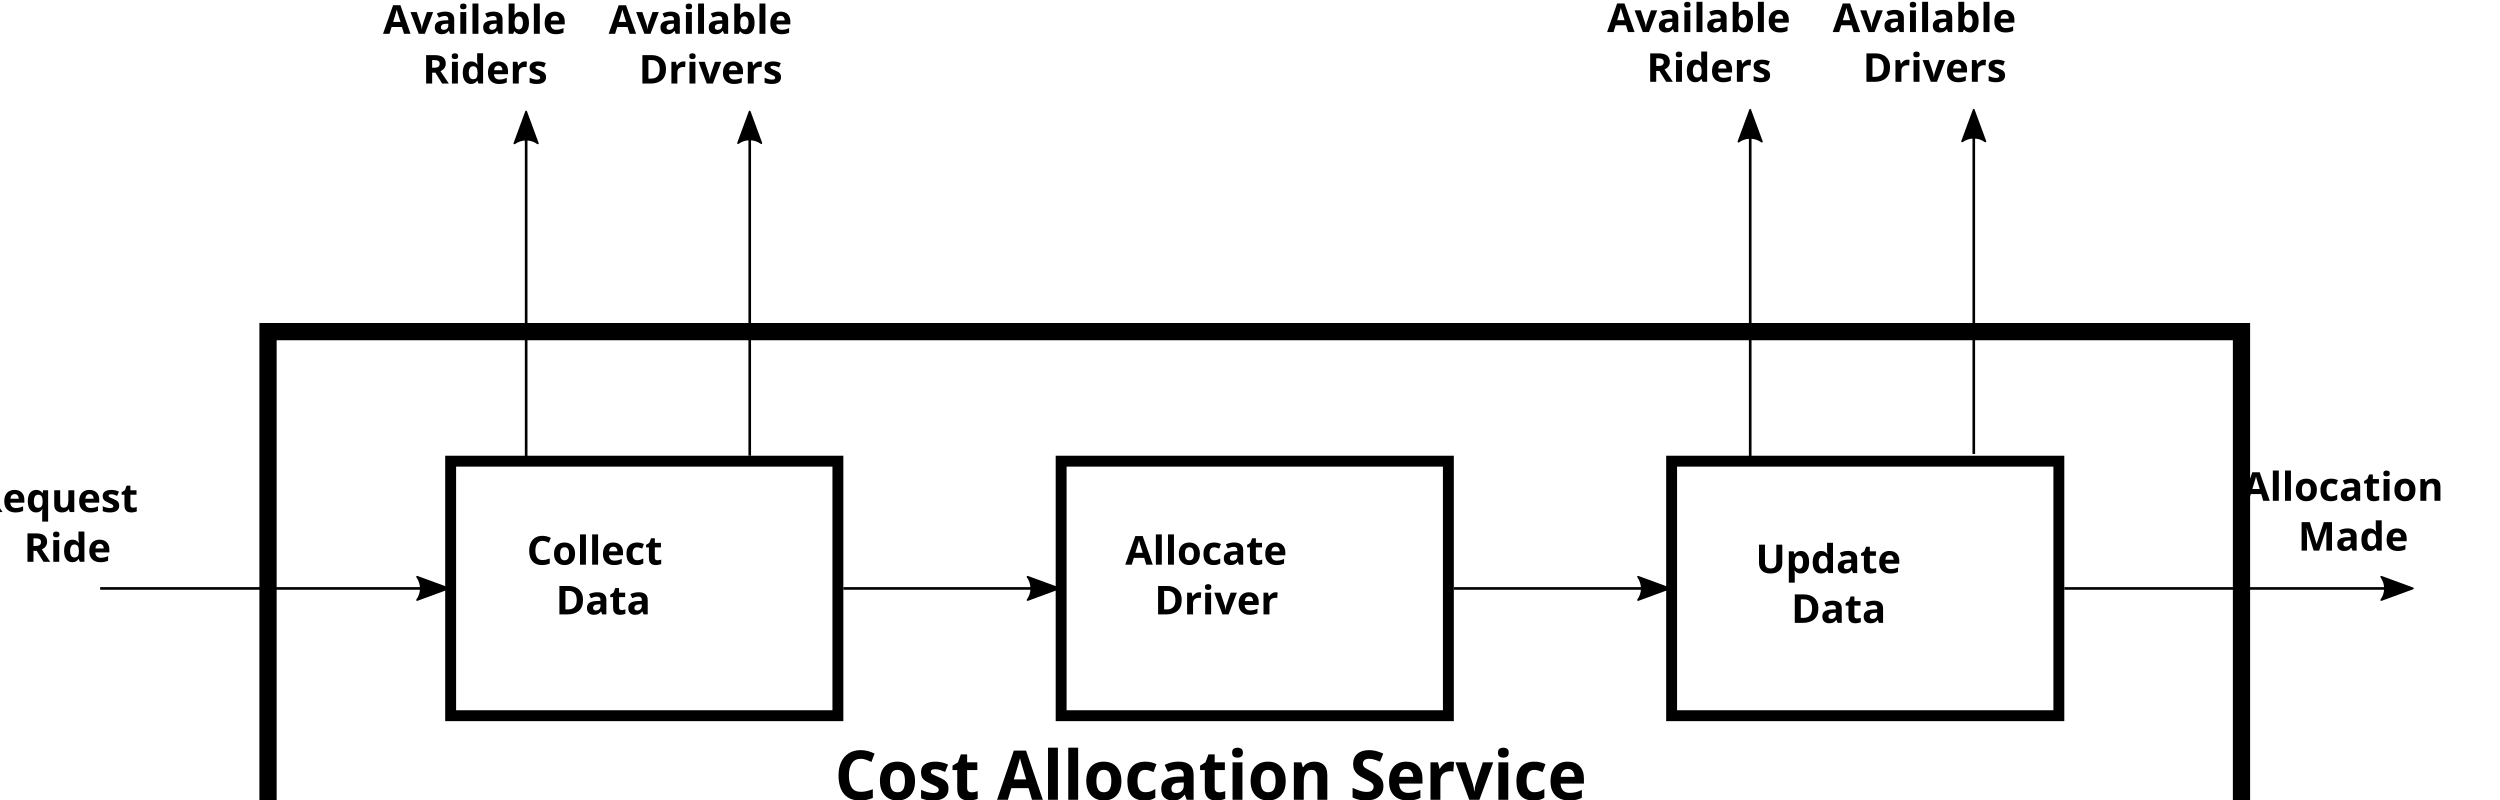
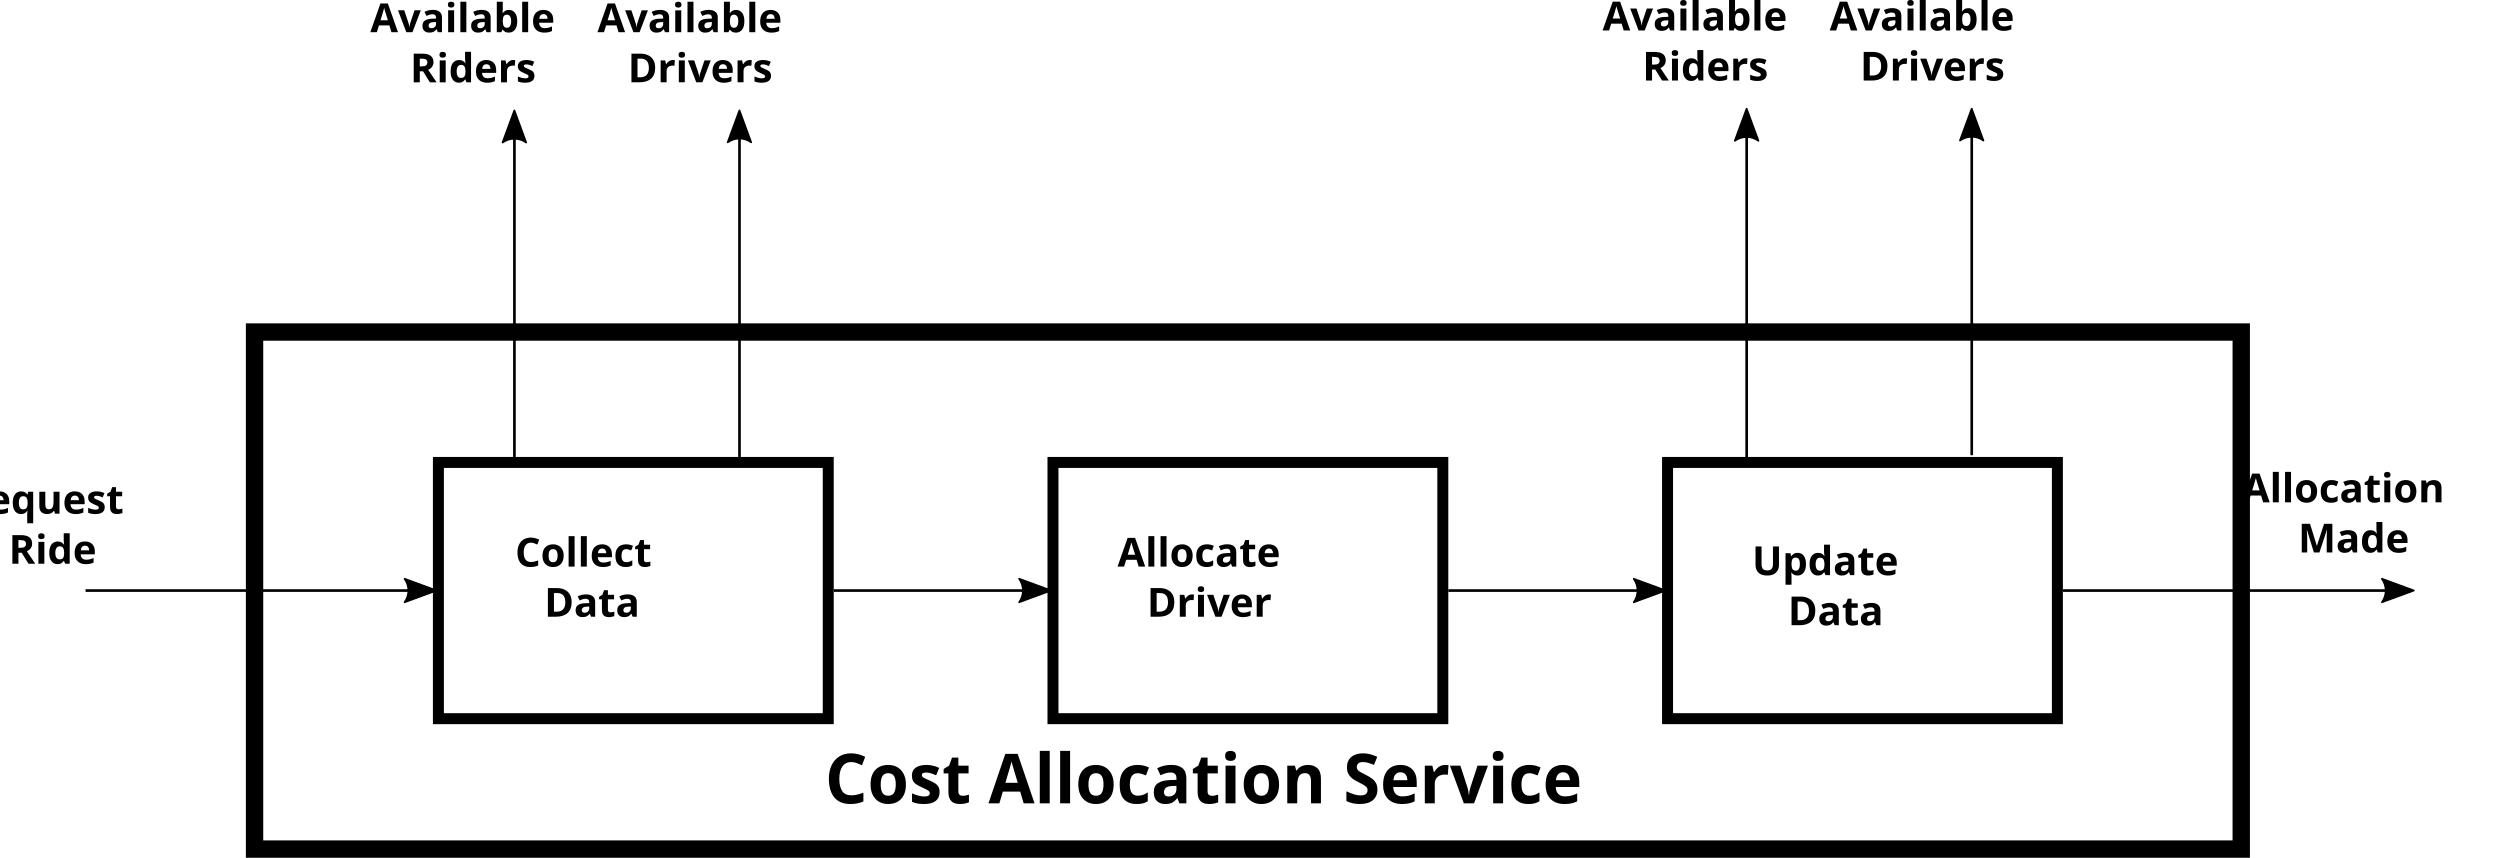
- <svg xmlns="http://www.w3.org/2000/svg" width="265.529mm" height="84.952mm" viewBox="0 0 940.85 301.012" id="svg7506" version="1.1">
+ <svg xmlns="http://www.w3.org/2000/svg" width="263.762mm" height="90.498mm" viewBox="0 0 934.59 320.662" id="svg7506" version="1.1">
  <defs id="defs7508">
    <marker style="overflow:visible" id="marker11374" refX="0" refY="0" orient="auto">
      <path transform="matrix(-1.1,0,0,-1.1,-1.1,0)" d="M 8.719,4.034 -2.207,0.016 8.719,-4.002 c -1.745,2.372 -1.735,5.617 -6e-7,8.035 z" style="fill:#0000ff;fill-opacity:1;fill-rule:evenodd;stroke:#0000ff;stroke-width:0.625;stroke-linejoin:round;stroke-opacity:1" id="path11376" />
    </marker>
    <marker orient="auto" refY="0" refX="0" id="Arrow2Lend-3" style="overflow:visible">
      <path id="path8137-0" style="fill:#000000;fill-opacity:1;fill-rule:evenodd;stroke:#000000;stroke-width:0.625;stroke-linejoin:round;stroke-opacity:1" d="M 8.719,4.034 -2.207,0.016 8.719,-4.002 c -1.745,2.372 -1.735,5.617 -6e-7,8.035 z" transform="matrix(-1.1,0,0,-1.1,-1.1,0)" />
    </marker>
    <marker orient="auto" refY="0" refX="0" id="Arrow2Lend-33" style="overflow:visible">
      <path id="path8137-7" style="fill:#000000;fill-opacity:1;fill-rule:evenodd;stroke:#000000;stroke-width:0.625;stroke-linejoin:round;stroke-opacity:1" d="M 8.719,4.034 -2.207,0.016 8.719,-4.002 c -1.745,2.372 -1.735,5.617 -6e-7,8.035 z" transform="matrix(-1.1,0,0,-1.1,-1.1,0)" />
    </marker>
    <marker orient="auto" refY="0" refX="0" id="Arrow2Lend-33-2" style="overflow:visible">
      <path id="path8137-7-4" style="fill:#000000;fill-opacity:1;fill-rule:evenodd;stroke:#000000;stroke-width:0.625;stroke-linejoin:round;stroke-opacity:1" d="M 8.719,4.034 -2.207,0.016 8.719,-4.002 c -1.745,2.372 -1.735,5.617 -6e-7,8.035 z" transform="matrix(-1.1,0,0,-1.1,-1.1,0)" />
    </marker>
    <marker orient="auto" refY="0" refX="0" id="Arrow2Lend-33-8" style="overflow:visible">
      <path id="path8137-7-2" style="fill:#000000;fill-opacity:1;fill-rule:evenodd;stroke:#000000;stroke-width:0.625;stroke-linejoin:round;stroke-opacity:1" d="M 8.719,4.034 -2.207,0.016 8.719,-4.002 c -1.745,2.372 -1.735,5.617 -6e-7,8.035 z" transform="matrix(-1.1,0,0,-1.1,-1.1,0)" />
    </marker>
    <marker orient="auto" refY="0" refX="0" id="Arrow2Lend-33-8-8" style="overflow:visible">
      <path id="path8137-7-2-9" style="fill:#000000;fill-opacity:1;fill-rule:evenodd;stroke:#000000;stroke-width:0.625;stroke-linejoin:round;stroke-opacity:1" d="M 8.719,4.034 -2.207,0.016 8.719,-4.002 c -1.745,2.372 -1.735,5.617 -6e-7,8.035 z" transform="matrix(-1.1,0,0,-1.1,-1.1,0)" />
    </marker>
    <marker orient="auto" refY="0" refX="0" id="Arrow2Lend-33-1" style="overflow:visible">
      <path id="path8137-7-8" style="fill:#000000;fill-opacity:1;fill-rule:evenodd;stroke:#000000;stroke-width:0.625;stroke-linejoin:round;stroke-opacity:1" d="M 8.719,4.034 -2.207,0.016 8.719,-4.002 c -1.745,2.372 -1.735,5.617 -6e-7,8.035 z" transform="matrix(-1.1,0,0,-1.1,-1.1,0)" />
    </marker>
    <marker orient="auto" refY="0" refX="0" id="Arrow2Lend-3-7" style="overflow:visible">
      <path id="path8137-0-7" style="fill:#000000;fill-opacity:1;fill-rule:evenodd;stroke:#000000;stroke-width:0.625;stroke-linejoin:round;stroke-opacity:1" d="M 8.719,4.034 -2.207,0.016 8.719,-4.002 c -1.745,2.372 -1.735,5.617 -6e-7,8.035 z" transform="matrix(-1.1,0,0,-1.1,-1.1,0)" />
    </marker>
    <marker orient="auto" refY="0" refX="0" id="Arrow2Lend-8" style="overflow:visible">
      <path id="path8137-4" style="fill:#000000;fill-opacity:1;fill-rule:evenodd;stroke:#000000;stroke-width:0.625;stroke-linejoin:round;stroke-opacity:1" d="M 8.719,4.034 -2.207,0.016 8.719,-4.002 c -1.745,2.372 -1.735,5.617 -6e-7,8.035 z" transform="matrix(-1.1,0,0,-1.1,-1.1,0)" />
    </marker>
    <marker orient="auto" refY="0" refX="0" id="Arrow2Lend-33-8-7" style="overflow:visible">
      <path id="path8137-7-2-0" style="fill:#000000;fill-opacity:1;fill-rule:evenodd;stroke:#000000;stroke-width:0.625;stroke-linejoin:round;stroke-opacity:1" d="M 8.719,4.034 -2.207,0.016 8.719,-4.002 c -1.745,2.372 -1.735,5.617 -6e-7,8.035 z" transform="matrix(-1.1,0,0,-1.1,-1.1,0)" />
    </marker>
    <marker orient="auto" refY="0" refX="0" id="Arrow2Lend-33-8-7-6" style="overflow:visible">
      <path id="path8137-7-2-0-3" style="fill:#000000;fill-opacity:1;fill-rule:evenodd;stroke:#000000;stroke-width:0.625;stroke-linejoin:round;stroke-opacity:1" d="M 8.719,4.034 -2.207,0.016 8.719,-4.002 c -1.745,2.372 -1.735,5.617 -6e-7,8.035 z" transform="matrix(-1.1,0,0,-1.1,-1.1,0)" />
    </marker>
    <marker orient="auto" refY="0" refX="0" id="Arrow2Lend-33-8-8-1" style="overflow:visible">
      <path id="path8137-7-2-9-6" style="fill:#000000;fill-opacity:1;fill-rule:evenodd;stroke:#000000;stroke-width:0.625;stroke-linejoin:round;stroke-opacity:1" d="M 8.719,4.034 -2.207,0.016 8.719,-4.002 c -1.745,2.372 -1.735,5.617 -6e-7,8.035 z" transform="matrix(-1.1,0,0,-1.1,-1.1,0)" />
    </marker>
    <marker orient="auto" refY="0" refX="0" id="Arrow2Lend-33-3" style="overflow:visible">
      <path id="path8137-7-6" style="fill:#000000;fill-opacity:1;fill-rule:evenodd;stroke:#000000;stroke-width:0.625;stroke-linejoin:round;stroke-opacity:1" d="M 8.719,4.034 -2.207,0.016 8.719,-4.002 c -1.745,2.372 -1.735,5.617 -6e-7,8.035 z" transform="matrix(-1.1,0,0,-1.1,-1.1,0)" />
    </marker>
    <marker style="overflow:visible" id="marker11374-4" refX="0" refY="0" orient="auto">
      <path transform="matrix(-1.1,0,0,-1.1,-1.1,0)" d="M 8.719,4.034 -2.207,0.016 8.719,-4.002 c -1.745,2.372 -1.735,5.617 -6e-7,8.035 z" style="fill:#0000ff;fill-opacity:1;fill-rule:evenodd;stroke:#0000ff;stroke-width:0.625;stroke-linejoin:round;stroke-opacity:1" id="path11376-7" />
    </marker>
    <marker style="overflow:visible" id="marker11374-4-6" refX="0" refY="0" orient="auto">
      <path transform="matrix(-1.1,0,0,-1.1,-1.1,0)" d="M 8.719,4.034 -2.207,0.016 8.719,-4.002 c -1.745,2.372 -1.735,5.617 -6e-7,8.035 z" style="fill:#0000ff;fill-opacity:1;fill-rule:evenodd;stroke:#0000ff;stroke-width:0.625;stroke-linejoin:round;stroke-opacity:1" id="path11376-7-7" />
    </marker>
    <marker orient="auto" refY="0" refX="0" id="Arrow2Lend-33-8-84" style="overflow:visible">
      <path id="path8137-7-2-8" style="fill:#000000;fill-opacity:1;fill-rule:evenodd;stroke:#000000;stroke-width:0.625;stroke-linejoin:round;stroke-opacity:1" d="M 8.719,4.034 -2.207,0.016 8.719,-4.002 c -1.745,2.372 -1.735,5.617 -6e-7,8.035 z" transform="matrix(-1.1,0,0,-1.1,-1.1,0)" />
    </marker>
    <marker orient="auto" refY="0" refX="0" id="Arrow2Lend-4" style="overflow:visible">
      <path id="path8137-07" style="fill:#000000;fill-opacity:1;fill-rule:evenodd;stroke:#000000;stroke-width:0.625;stroke-linejoin:round;stroke-opacity:1" d="M 8.719,4.034 -2.207,0.016 8.719,-4.002 c -1.745,2.372 -1.735,5.617 -6e-7,8.035 z" transform="matrix(-1.1,0,0,-1.1,-1.1,0)" />
    </marker>
    <marker orient="auto" refY="0" refX="0" id="Arrow2Lend-3-0" style="overflow:visible">
      <path id="path8137-0-5" style="fill:#000000;fill-opacity:1;fill-rule:evenodd;stroke:#000000;stroke-width:0.625;stroke-linejoin:round;stroke-opacity:1" d="M 8.719,4.034 -2.207,0.016 8.719,-4.002 c -1.745,2.372 -1.735,5.617 -6e-7,8.035 z" transform="matrix(-1.1,0,0,-1.1,-1.1,0)" />
    </marker>
    <marker orient="auto" refY="0" refX="0" id="Arrow2Lend-33-30" style="overflow:visible">
      <path id="path8137-7-5" style="fill:#000000;fill-opacity:1;fill-rule:evenodd;stroke:#000000;stroke-width:0.625;stroke-linejoin:round;stroke-opacity:1" d="M 8.719,4.034 -2.207,0.016 8.719,-4.002 c -1.745,2.372 -1.735,5.617 -6e-7,8.035 z" transform="matrix(-1.1,0,0,-1.1,-1.1,0)" />
    </marker>
    <marker orient="auto" refY="0" refX="0" id="Arrow2Lend-33-8-8-9" style="overflow:visible">
      <path id="path8137-7-2-9-5" style="fill:#000000;fill-opacity:1;fill-rule:evenodd;stroke:#000000;stroke-width:0.625;stroke-linejoin:round;stroke-opacity:1" d="M 8.719,4.034 -2.207,0.016 8.719,-4.002 c -1.745,2.372 -1.735,5.617 -6e-7,8.035 z" transform="matrix(-1.1,0,0,-1.1,-1.1,0)" />
    </marker>
    <marker orient="auto" refY="0" refX="0" id="Arrow2Lend-33-1-6" style="overflow:visible">
      <path id="path8137-7-8-9" style="fill:#000000;fill-opacity:1;fill-rule:evenodd;stroke:#000000;stroke-width:0.625;stroke-linejoin:round;stroke-opacity:1" d="M 8.719,4.034 -2.207,0.016 8.719,-4.002 c -1.745,2.372 -1.735,5.617 -6e-7,8.035 z" transform="matrix(-1.1,0,0,-1.1,-1.1,0)" />
    </marker>
    <marker orient="auto" refY="0" refX="0" id="Arrow2Lend-8-0" style="overflow:visible">
      <path id="path8137-4-1" style="fill:#000000;fill-opacity:1;fill-rule:evenodd;stroke:#000000;stroke-width:0.625;stroke-linejoin:round;stroke-opacity:1" d="M 8.719,4.034 -2.207,0.016 8.719,-4.002 c -1.745,2.372 -1.735,5.617 -6e-7,8.035 z" transform="matrix(-1.1,0,0,-1.1,-1.1,0)" />
    </marker>
    <marker orient="auto" refY="0" refX="0" id="Arrow2Lend-3-7-1" style="overflow:visible">
      <path id="path8137-0-7-2" style="fill:#000000;fill-opacity:1;fill-rule:evenodd;stroke:#000000;stroke-width:0.625;stroke-linejoin:round;stroke-opacity:1" d="M 8.719,4.034 -2.207,0.016 8.719,-4.002 c -1.745,2.372 -1.735,5.617 -6e-7,8.035 z" transform="matrix(-1.1,0,0,-1.1,-1.1,0)" />
    </marker>
  </defs>
-   <g id="layer1" transform="translate(-52.74121,-651.3503)">
+   <g id="layer1" transform="translate(-58.44648,-652.031)">
    <text xml:space="preserve" style="font-style:normal;font-variant:normal;font-weight:bold;font-stretch:normal;font-size:12.5px;line-height:125%;font-family:sans-serif;-inkscape-font-specification:'sans-serif, Bold';text-align:start;letter-spacing:0px;word-spacing:0px;writing-mode:lr-tb;text-anchor:start;fill:#000000;fill-opacity:1;stroke:none;stroke-width:1px;stroke-linecap:butt;stroke-linejoin:miter;stroke-opacity:1" x="932" y="835.362" id="text10429">
      <tspan id="tspan10431" x="932" y="835.362" />
    </text>
    <g id="g14096" transform="translate(1431,275)">
      <path id="path8110-8-8-0" d="m -1060.876,597.802 79.913,0" style="fill:none;fill-rule:evenodd;stroke:#000000;stroke-width:0.989;stroke-linecap:butt;stroke-linejoin:miter;stroke-miterlimit:4;stroke-dasharray:none;stroke-opacity:1;marker-end:url(#Arrow2Lend-33-8-84)" />
      <rect y="501.155" x="-1277.392" height="193.294" width="742.695" id="rect8054" style="opacity:1;fill:none;fill-opacity:1;stroke:#000000;stroke-width:6.488;stroke-miterlimit:4;stroke-dasharray:none;stroke-dashoffset:0;stroke-opacity:1" />
      <rect transform="scale(1,-1)" y="-645.696" x="-978.911" height="95.788" width="145.734" id="rect8056-5" style="opacity:1;fill:none;fill-opacity:1;stroke:#000000;stroke-width:4.103;stroke-miterlimit:4;stroke-dasharray:none;stroke-dashoffset:0;stroke-opacity:1" />
      <rect transform="scale(1,-1)" y="-645.696" x="-1208.661" height="95.788" width="145.734" id="rect8056-7-74" style="opacity:1;fill:none;fill-opacity:1;stroke:#000000;stroke-width:4.103;stroke-miterlimit:4;stroke-dasharray:none;stroke-dashoffset:0;stroke-opacity:1" />
      <rect transform="scale(1,-1)" y="-645.696" x="-749.162" height="95.788" width="145.734" id="rect8056-7-0-2" style="opacity:1;fill:none;fill-opacity:1;stroke:#000000;stroke-width:4.103;stroke-miterlimit:4;stroke-dasharray:none;stroke-dashoffset:0;stroke-opacity:1" />
      <text transform="scale(0.9835679,1.016707)" id="text8106-1" y="666.219" x="-914.928" style="font-style:normal;font-variant:normal;font-weight:bold;font-stretch:normal;font-size:25.39px;line-height:125%;font-family:sans-serif;-inkscape-font-specification:'sans-serif, Bold';text-align:center;letter-spacing:0px;word-spacing:0px;writing-mode:lr-tb;text-anchor:middle;fill:#000000;fill-opacity:1;stroke:none;stroke-width:1px;stroke-linecap:butt;stroke-linejoin:miter;stroke-opacity:1" xml:space="preserve">
        <tspan y="666.219" x="-914.928" id="tspan8108-2">Cost Allocation Service</tspan>
      </text>
      <path id="path8110-7" d="m -1180.246,549.52 0,-129.858" style="fill:none;fill-rule:evenodd;stroke:#000000;stroke-width:0.995;stroke-linecap:butt;stroke-linejoin:miter;stroke-miterlimit:4;stroke-dasharray:none;stroke-opacity:1;marker-end:url(#Arrow2Lend-4)" />
      <path id="path8110-0-0" d="m -1096.106,547.857 0,-128.216" style="fill:none;fill-rule:evenodd;stroke:#000000;stroke-width:0.989;stroke-linecap:butt;stroke-linejoin:miter;stroke-miterlimit:4;stroke-dasharray:none;stroke-opacity:1;marker-end:url(#Arrow2Lend-3-0)" />
      <path id="path8110-8-5" d="m -1340.571,597.802 129.858,0" style="fill:none;fill-rule:evenodd;stroke:#000000;stroke-width:0.989;stroke-linecap:butt;stroke-linejoin:miter;stroke-miterlimit:4;stroke-dasharray:none;stroke-opacity:1;marker-end:url(#Arrow2Lend-33-30)" />
      <path id="path8110-8-8-3-4" d="m -831.126,597.806 79.913,0" style="fill:none;fill-rule:evenodd;stroke:#000000;stroke-width:0.989;stroke-linecap:butt;stroke-linejoin:miter;stroke-miterlimit:4;stroke-dasharray:none;stroke-opacity:1;marker-end:url(#Arrow2Lend-33-8-8-9)" />
      <path id="path8110-8-9-3" d="m -601.377,597.806 129.858,0" style="fill:none;fill-rule:evenodd;stroke:#000000;stroke-width:0.989;stroke-linecap:butt;stroke-linejoin:miter;stroke-miterlimit:4;stroke-dasharray:none;stroke-opacity:1;marker-end:url(#Arrow2Lend-33-1-6)" />
      <text id="text10090-4" y="389.068" x="-1097.164" style="font-style:normal;font-variant:normal;font-weight:bold;font-stretch:normal;font-size:14.984px;line-height:125%;font-family:sans-serif;-inkscape-font-specification:'sans-serif, Bold';text-align:center;letter-spacing:0px;word-spacing:0px;writing-mode:lr-tb;text-anchor:middle;fill:#000000;fill-opacity:1;stroke:none;stroke-width:1px;stroke-linecap:butt;stroke-linejoin:miter;stroke-opacity:1" xml:space="preserve">
        <tspan y="389.068" x="-1097.164" id="tspan10092-9">Available</tspan>
        <tspan id="tspan10094-1" y="407.797" x="-1097.164">Drivers</tspan>
      </text>
      <text transform="scale(0.9999986,1.000001)" id="text10090-1-1" y="389.067" x="-1182.073" style="font-style:normal;font-variant:normal;font-weight:bold;font-stretch:normal;font-size:14.984px;line-height:125%;font-family:sans-serif;-inkscape-font-specification:'sans-serif, Bold';text-align:center;letter-spacing:0px;word-spacing:0px;writing-mode:lr-tb;text-anchor:middle;fill:#000000;fill-opacity:1;stroke:none;stroke-width:1px;stroke-linecap:butt;stroke-linejoin:miter;stroke-opacity:1" xml:space="preserve">
        <tspan id="tspan10127-9" x="-1182.073" y="389.067">Available</tspan>
        <tspan id="tspan10129-1" x="-1182.073" y="407.796">Riders</tspan>
      </text>
      <text id="text10090-8-3" y="588.85" x="-1137.594" style="font-style:normal;font-variant:normal;font-weight:bold;font-stretch:normal;font-size:14.984px;line-height:125%;font-family:sans-serif;-inkscape-font-specification:'sans-serif, Bold';text-align:center;letter-spacing:0px;word-spacing:0px;writing-mode:lr-tb;text-anchor:middle;fill:#000000;fill-opacity:1;stroke:none;stroke-width:1px;stroke-linecap:butt;stroke-linejoin:miter;stroke-opacity:1" xml:space="preserve">
        <tspan y="588.85" x="-1134.989" id="tspan10152">Collect </tspan>
        <tspan y="607.579" x="-1137.594" id="tspan10154">Data</tspan>
      </text>
      <text id="text10090-8-4-9" y="588.85" x="-906.81" style="font-style:normal;font-variant:normal;font-weight:bold;font-stretch:normal;font-size:14.984px;line-height:125%;font-family:sans-serif;-inkscape-font-specification:'sans-serif, Bold';text-align:center;letter-spacing:0px;word-spacing:0px;writing-mode:lr-tb;text-anchor:middle;fill:#000000;fill-opacity:1;stroke:none;stroke-width:1px;stroke-linecap:butt;stroke-linejoin:miter;stroke-opacity:1" xml:space="preserve">
        <tspan y="588.85" x="-906.81" id="tspan10177-2">Allocate</tspan>
        <tspan y="607.579" x="-906.81" id="tspan10179-8">Driver</tspan>
      </text>
      <path id="path8110-5-5" d="m -719.583,548.868 0,-129.858" style="fill:none;fill-rule:evenodd;stroke:#000000;stroke-width:0.995;stroke-linecap:butt;stroke-linejoin:miter;stroke-miterlimit:4;stroke-dasharray:none;stroke-opacity:1;marker-end:url(#Arrow2Lend-8-0)" />
      <path id="path8110-0-6-2" d="m -635.443,547.204 0,-128.216" style="fill:none;fill-rule:evenodd;stroke:#000000;stroke-width:0.989;stroke-linecap:butt;stroke-linejoin:miter;stroke-miterlimit:4;stroke-dasharray:none;stroke-opacity:1;marker-end:url(#Arrow2Lend-3-7-1)" />
      <text id="text10090-5-4" y="388.415" x="-636.502" style="font-style:normal;font-variant:normal;font-weight:bold;font-stretch:normal;font-size:14.984px;line-height:125%;font-family:sans-serif;-inkscape-font-specification:'sans-serif, Bold';text-align:center;letter-spacing:0px;word-spacing:0px;writing-mode:lr-tb;text-anchor:middle;fill:#000000;fill-opacity:1;stroke:none;stroke-width:1px;stroke-linecap:butt;stroke-linejoin:miter;stroke-opacity:1" xml:space="preserve">
        <tspan y="388.415" x="-636.502" id="tspan10092-4-7">Available</tspan>
        <tspan id="tspan10094-3-5" y="407.145" x="-636.502">Drivers</tspan>
      </text>
      <text transform="scale(0.9999986,1.000001)" id="text10090-1-5-5" y="388.415" x="-721.41" style="font-style:normal;font-variant:normal;font-weight:bold;font-stretch:normal;font-size:14.984px;line-height:125%;font-family:sans-serif;-inkscape-font-specification:'sans-serif, Bold';text-align:center;letter-spacing:0px;word-spacing:0px;writing-mode:lr-tb;text-anchor:middle;fill:#000000;fill-opacity:1;stroke:none;stroke-width:1px;stroke-linecap:butt;stroke-linejoin:miter;stroke-opacity:1" xml:space="preserve">
        <tspan id="tspan10127-0-2" x="-721.41" y="388.415">Available</tspan>
        <tspan id="tspan10129-7-9" x="-721.41" y="407.144">Riders</tspan>
      </text>
      <text id="text10090-5-0-6" y="569.051" x="-1339.235" style="font-style:normal;font-variant:normal;font-weight:bold;font-stretch:normal;font-size:14.984px;line-height:125%;font-family:sans-serif;-inkscape-font-specification:'sans-serif, Bold';text-align:center;letter-spacing:0px;word-spacing:0px;writing-mode:lr-tb;text-anchor:middle;fill:#000000;fill-opacity:1;stroke:none;stroke-width:1px;stroke-linecap:butt;stroke-linejoin:miter;stroke-opacity:1" xml:space="preserve">
        <tspan y="569.051" x="-1339.235" id="tspan10400-1">Request</tspan>
        <tspan y="587.78" x="-1339.235" id="tspan10402-0">Ride</tspan>
      </text>
      <text id="text10090-8-2-0" y="592.026" x="-672.672" style="font-style:normal;font-variant:normal;font-weight:bold;font-stretch:normal;font-size:14.984px;line-height:125%;font-family:sans-serif;-inkscape-font-specification:'sans-serif, Bold';text-align:center;letter-spacing:0px;word-spacing:0px;writing-mode:lr-tb;text-anchor:middle;fill:#000000;fill-opacity:1;stroke:none;stroke-width:1px;stroke-linecap:butt;stroke-linejoin:miter;stroke-opacity:1" xml:space="preserve">
        <tspan id="tspan10425" x="-672.672" y="592.026">Update</tspan>
        <tspan id="tspan10427" x="-672.672" y="610.755">Data</tspan>
      </text>
      <text id="text10429-4" y="560.843" x="-499.488" style="font-style:normal;font-variant:normal;font-weight:bold;font-stretch:normal;font-size:12.486px;line-height:125%;font-family:sans-serif;-inkscape-font-specification:'sans-serif, Bold';text-align:start;letter-spacing:0px;word-spacing:0px;writing-mode:lr-tb;text-anchor:start;fill:#000000;fill-opacity:1;stroke:none;stroke-width:1px;stroke-linecap:butt;stroke-linejoin:miter;stroke-opacity:1" xml:space="preserve">
        <tspan y="560.843" x="-499.488" id="tspan10431-7" />
      </text>
      <text id="text10090-5-0-1-1" y="564.825" x="-479.023" style="font-style:normal;font-variant:normal;font-weight:bold;font-stretch:normal;font-size:14.984px;line-height:125%;font-family:sans-serif;-inkscape-font-specification:'sans-serif, Bold';text-align:center;letter-spacing:0px;word-spacing:0px;writing-mode:lr-tb;text-anchor:middle;fill:#000000;fill-opacity:1;stroke:none;stroke-width:1px;stroke-linecap:butt;stroke-linejoin:miter;stroke-opacity:1" xml:space="preserve">
        <tspan id="tspan10456-0" x="-479.023" y="564.825">Allocation</tspan>
        <tspan id="tspan10458-4" x="-479.023" y="583.554">Made</tspan>
      </text>
    </g>
  </g>
</svg>
